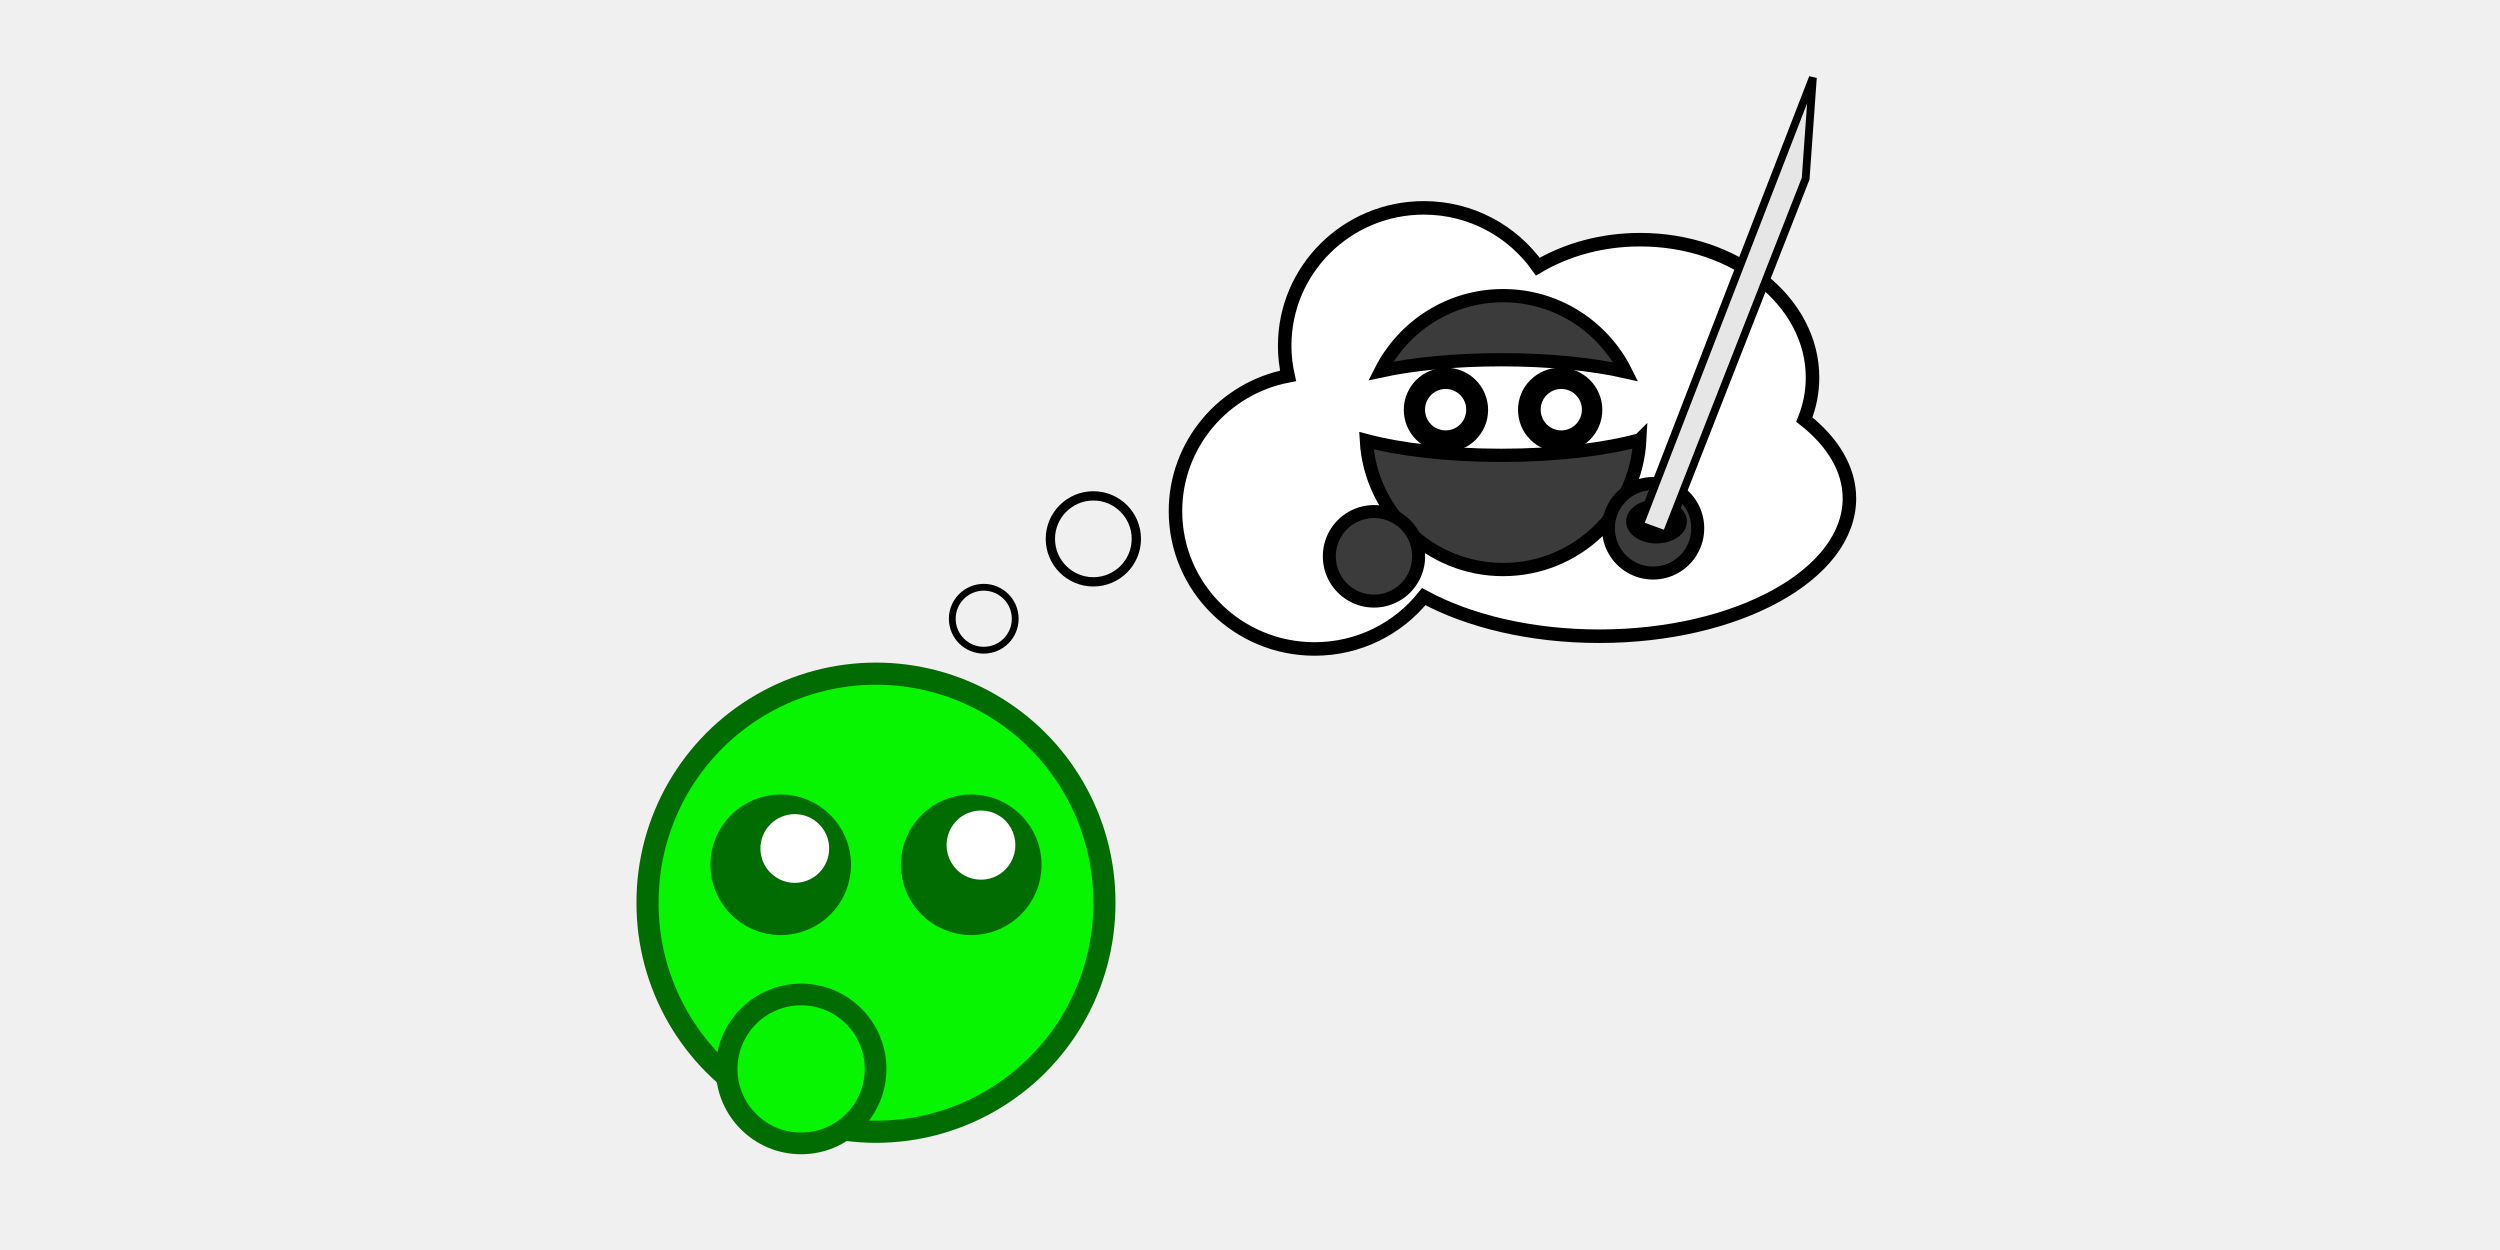
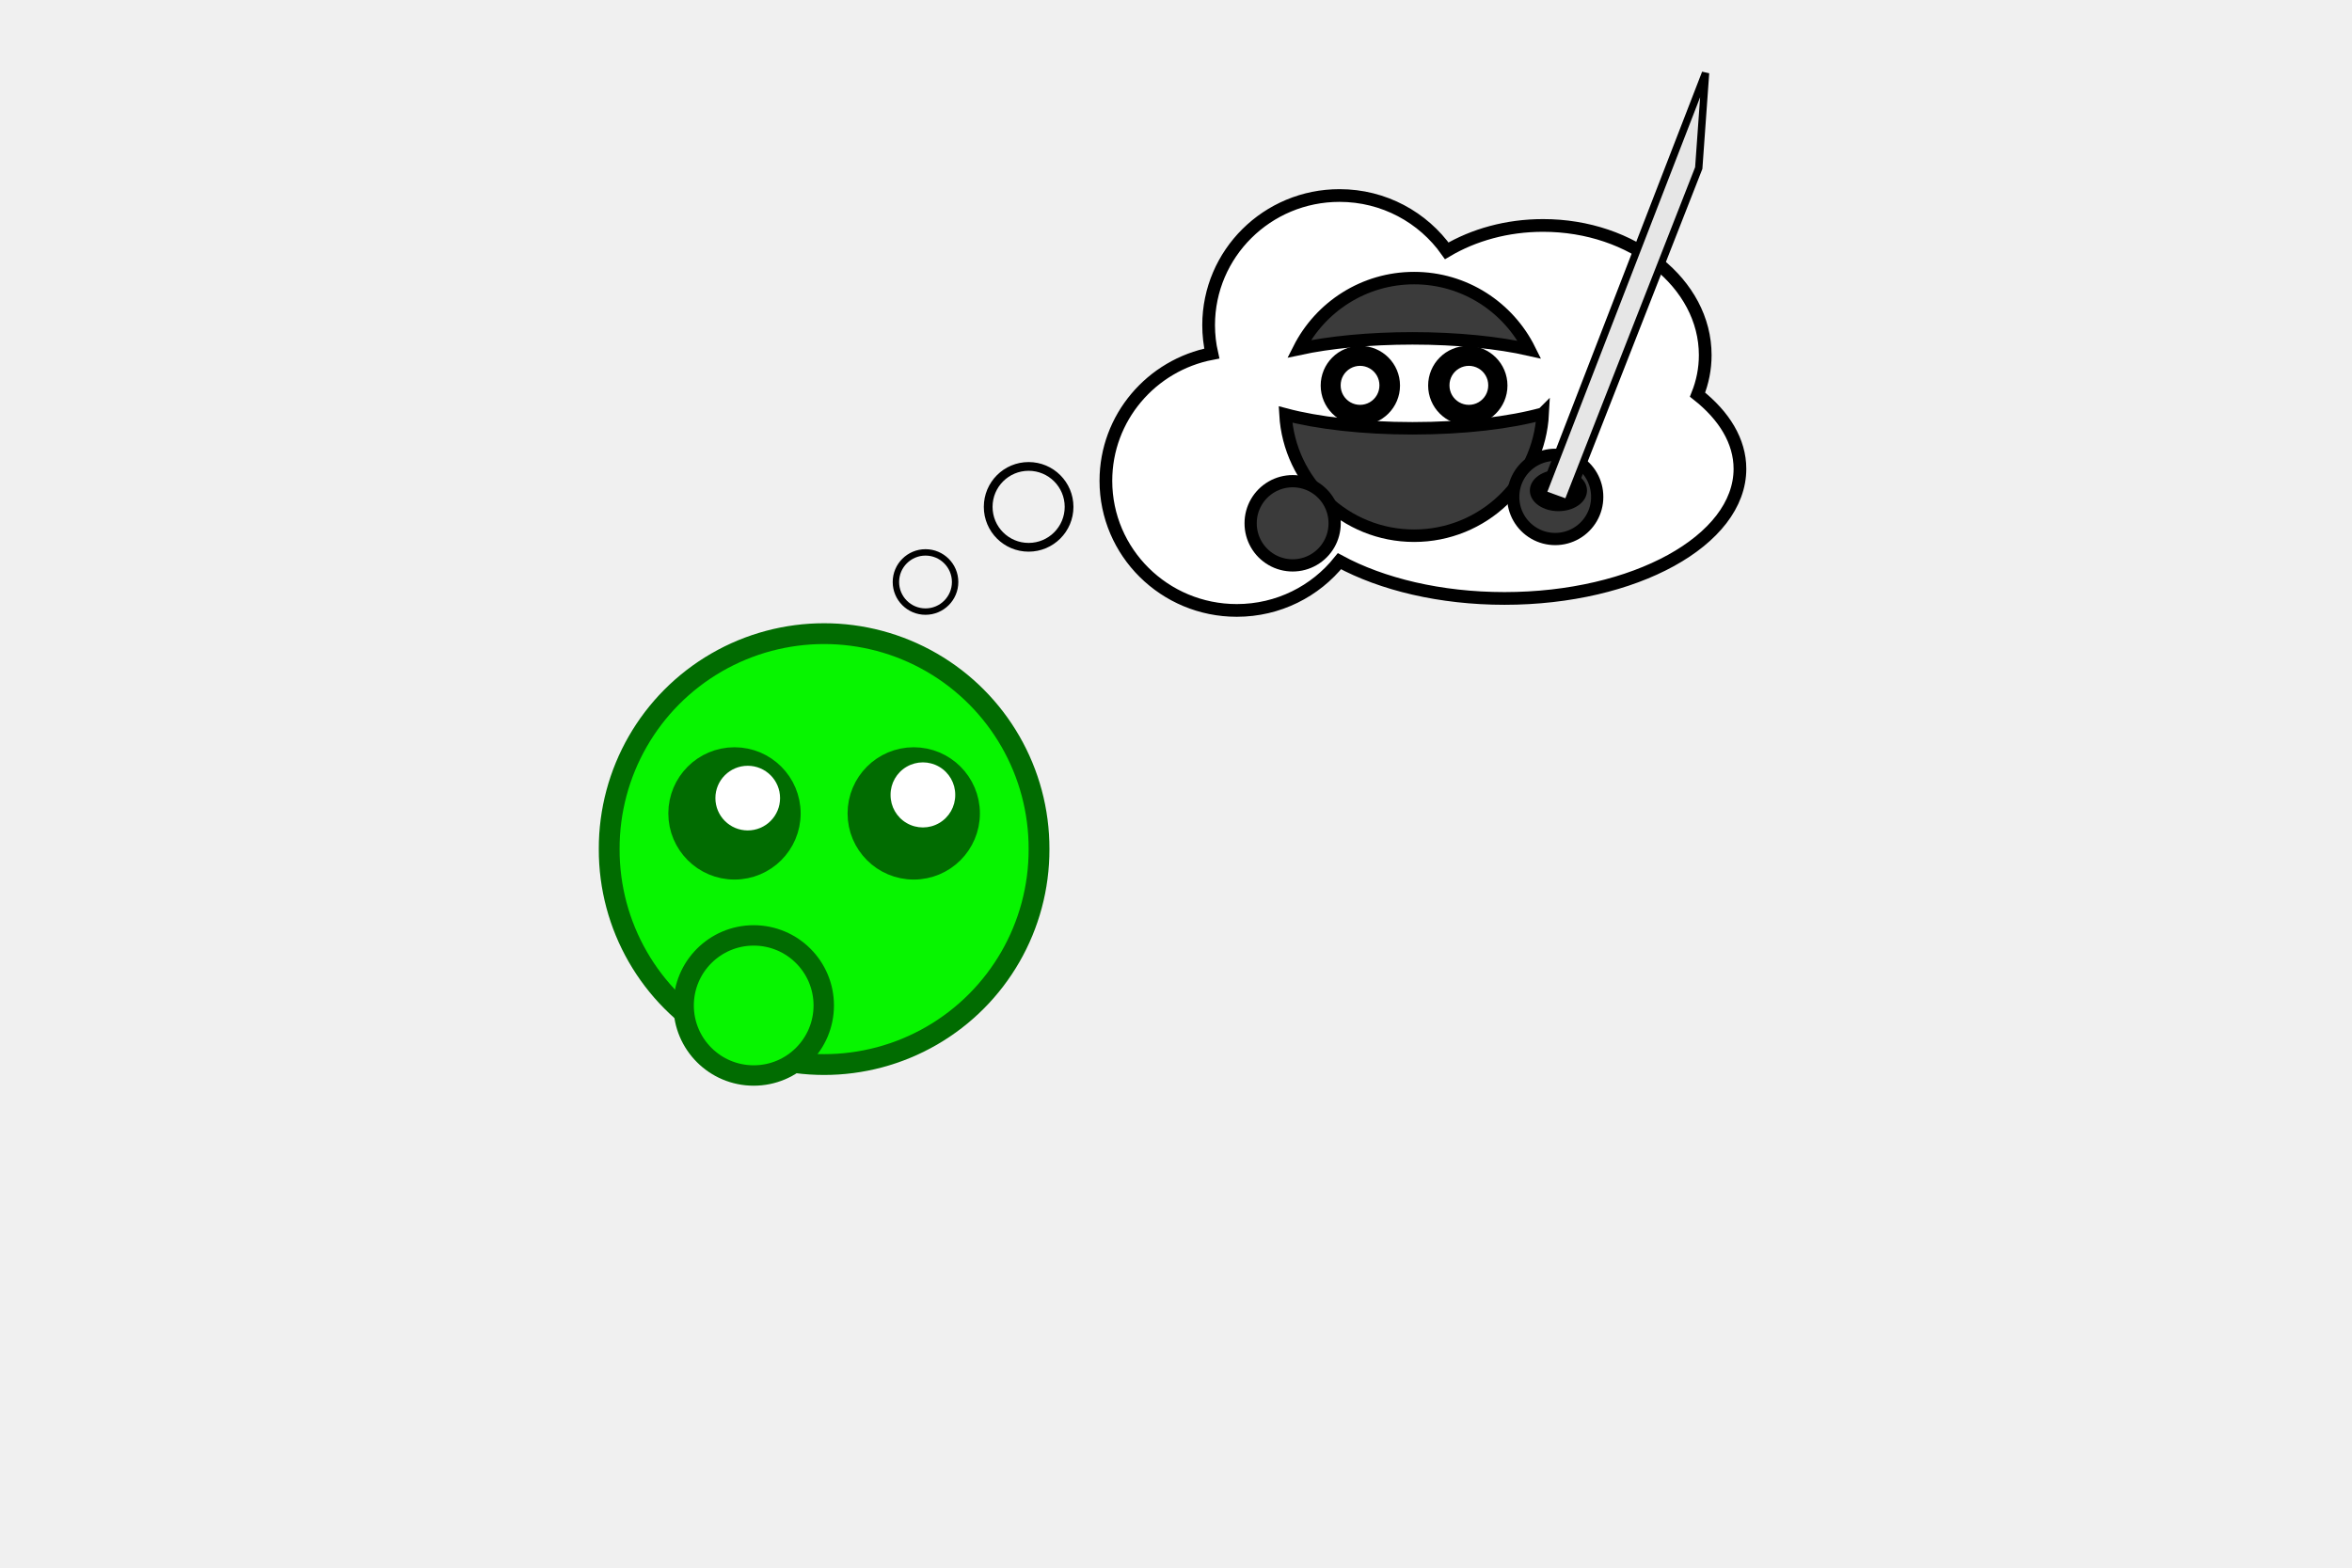
- <svg xmlns="http://www.w3.org/2000/svg" width="600" height="300" id="svg2" version="1.1">
+ <svg xmlns="http://www.w3.org/2000/svg" width="600" height="400" id="svg2" version="1.1">
  <defs id="defs4" />
  <g id="layer1" transform="translate(0,-752.3622)">
    <path style="fill:#07f500;fill-opacity:1;fill-rule:nonzero;stroke:#016c01;stroke-width:13;stroke-linecap:round;stroke-linejoin:miter;stroke-miterlimit:4;stroke-opacity:1;stroke-dasharray:none;stroke-dashoffset:0" id="path2985" d="m 531.429,343.791 a 134.286,134.286 0 1 1 -268.571,0 134.286,134.286 0 1 1 268.571,0 z" transform="matrix(0.4082743,0,0,0.4082743,48.09008,828.6512)" />
    <g id="g3813" transform="matrix(0.4082743,0,0,0.4082743,50.53972,828.6512)">
      <path transform="matrix(0.3259834,0,0,0.3259834,217.6809,329.4349)" style="fill:#07f500;fill-opacity:1;fill-rule:nonzero;stroke:#016c01;stroke-width:39.112;stroke-linecap:round;stroke-linejoin:miter;stroke-miterlimit:4;stroke-opacity:1;stroke-dasharray:none;stroke-dashoffset:0" id="path3789" d="m 531.429,343.791 c 0,74.164 -60.122,134.286 -134.286,134.286 -74.164,0 -134.286,-60.122 -134.286,-134.286 0,-74.164 60.122,-134.286 134.286,-134.286 74.164,0 134.286,60.122 134.286,134.286 z" />
    </g>
    <g id="g3839" transform="matrix(0.4082743,0,0,0.4082743,46.81401,828.6512)">
      <path transform="matrix(1.178731,0,0,1.178731,-83.44262,-70.27793)" d="m 391.429,332.362 c 0,15.78 -12.792,28.571 -28.571,28.571 -15.78,0 -28.571,-12.792 -28.571,-28.571 0,-15.78 12.792,-28.571 28.571,-28.571 15.78,0 28.571,12.792 28.571,28.571 z" id="path3763" style="fill:#016c01;fill-opacity:1;fill-rule:nonzero;stroke:#016c01;stroke-width:13;stroke-linecap:round;stroke-linejoin:miter;stroke-miterlimit:4;stroke-opacity:1;stroke-dasharray:none;stroke-dashoffset:0" />
      <path transform="matrix(0.8333333,0,0,-0.8333333,57.07362,586.1645)" d="m 378.807,329.093 c 0,13.389 -10.854,24.244 -24.244,24.244 -13.389,0 -24.244,-10.854 -24.244,-24.244 0,-13.389 10.854,-24.244 24.244,-24.244 13.389,0 24.244,10.854 24.244,24.244 z" id="path3819" style="fill:#ffffff;fill-opacity:1;fill-rule:nonzero;stroke:none" />
    </g>
    <path transform="matrix(-0.4812456,0,0,0.4812456,407.72,799.9585)" d="m 391.429,332.362 a 28.571,28.571 0 1 1 -57.143,0 28.571,28.571 0 1 1 57.143,0 z" id="path3847" style="fill:#016c01;fill-opacity:1;fill-rule:nonzero;stroke:#016c01;stroke-width:13;stroke-linecap:round;stroke-linejoin:miter;stroke-miterlimit:4;stroke-opacity:1;stroke-dasharray:none;stroke-dashoffset:0" />
    <path transform="matrix(-0.3402286,0,0,-0.3402286,356.0667,1067.151)" d="m 378.807,329.093 a 24.244,24.244 0 1 1 -48.487,0 24.244,24.244 0 1 1 48.487,0 z" id="path3849" style="fill:#ffffff;fill-opacity:1;fill-rule:nonzero;stroke:none" />
    <path style="fill:none;stroke:#000000;stroke-width:4;stroke-linecap:round;stroke-linejoin:miter;stroke-miterlimit:4;stroke-opacity:1;stroke-dasharray:none;stroke-dashoffset:0" id="path3973" d="m 294,236.862 a 18.5,18.5 0 1 1 -37,0 18.5,18.5 0 1 1 37,0 z" transform="matrix(0.4082743,0,0,0.4082743,123.6208,804.1548)" />
    <path transform="matrix(0.5576429,0,0,0.5576429,108.7744,749.6041)" d="m 294,236.862 a 18.5,18.5 0 1 1 -37,0 18.5,18.5 0 1 1 37,0 z" id="path3975" style="fill:none;stroke:#000000;stroke-width:4;stroke-linecap:round;stroke-linejoin:miter;stroke-miterlimit:4;stroke-opacity:1;stroke-dasharray:none;stroke-dashoffset:0" />
    <g id="g3996" transform="matrix(0.7709746,0,0,0.7636097,-44.53916,706.7656)">
      <path style="fill:#ffffff;fill-opacity:1;stroke:#000000;stroke-width:6;stroke-linecap:round;stroke-linejoin:miter;stroke-miterlimit:4;stroke-opacity:1;stroke-dasharray:none;stroke-dashoffset:0" d="m 542.906,40.969 c -34.11,0 -61.75,27.404 -61.75,61.188 0,4.601 0.528,9.064 1.5,13.375 -28.47,5.451 -49.969,30.272 -49.969,60.062 0,33.784 27.64,61.156 61.75,61.156 19.635,0 37.125,-9.072 48.438,-23.219 20.045,10.856 47.541,17.562 77.875,17.562 61.341,0 111.062,-27.372 111.062,-61.156 0,-13.019 -7.412,-25.082 -20,-35 2.354,-5.882 3.625,-12.15 3.625,-18.656 0,-33.784 -34.247,-61.188 -76.5,-61.188 -17.016,0 -32.731,4.457 -45.438,11.969 C 582.33,51.287 563.837,40.969 542.906,40.969 z" transform="matrix(0.7013656,0,0,0.7081301,120.2177,96.02969)" id="path3977" />
    </g>
    <path style="fill:#000000;fill-opacity:0.769;fill-rule:nonzero;stroke:#000000;stroke-width:3.182;stroke-linecap:round;stroke-linejoin:miter;stroke-miterlimit:4;stroke-opacity:1;stroke-dasharray:none;stroke-dashoffset:0" d="m 360.741,823.32 c -12.823,0 -23.935,7.353 -29.352,18.064 7.809,-1.678 17.896,-2.687 28.946,-2.687 11.475,0 21.918,1.095 29.842,2.89 -5.378,-10.821 -16.532,-18.267 -29.436,-18.267 z m 32.816,34.59 c -8.204,2.296 -20.034,3.734 -33.221,3.734 -12.773,0 -24.245,-1.361 -32.41,-3.532 0.998,17.254 15.312,30.94 32.816,30.94 17.573,0 31.919,-13.793 32.816,-31.143 z" id="path4004" />
    <path d="m 531.429,343.791 a 134.286,134.286 0 1 1 -268.571,0 134.286,134.286 0 1 1 268.571,0 z" id="path4008" style="fill:#3b3b3b;fill-opacity:1;fill-rule:nonzero;stroke:#000000;stroke-width:39.112;stroke-linecap:round;stroke-linejoin:miter;stroke-miterlimit:4;stroke-opacity:1;stroke-dasharray:none;stroke-dashoffset:0" transform="matrix(0.07978435,0,0,0.07978435,298.0705,858.4517)" />
    <path transform="matrix(0.07978435,0,0,0.07978435,365.0526,851.7219)" style="fill:#3b3b3b;fill-opacity:1;fill-rule:nonzero;stroke:#000000;stroke-width:39.112;stroke-linecap:round;stroke-linejoin:miter;stroke-miterlimit:4;stroke-opacity:1;stroke-dasharray:none;stroke-dashoffset:0" id="path4010" d="m 531.429,343.791 a 134.286,134.286 0 1 1 -268.571,0 134.286,134.286 0 1 1 268.571,0 z" />
    <path style="fill:#000000;fill-opacity:1;fill-rule:nonzero;stroke:#000000;stroke-width:13;stroke-linecap:round;stroke-linejoin:miter;stroke-miterlimit:4;stroke-opacity:1;stroke-dasharray:none;stroke-dashoffset:0" id="path4018" d="m 391.429,332.362 a 28.571,28.571 0 1 1 -57.143,0 28.571,28.571 0 1 1 57.143,0 z" transform="matrix(0.2884941,0,0,0.2884941,242.3457,754.8482)" />
    <path style="fill:#ffffff;fill-opacity:1;fill-rule:nonzero;stroke:none" id="path4020" d="m 378.807,329.093 a 24.244,24.244 0 1 1 -48.487,0 24.244,24.244 0 1 1 48.487,0 z" transform="matrix(0.2039581,0,0,-0.2039581,274.634,917.8064)" />
    <path transform="matrix(-0.2884941,0,0,0.2884941,479.1219,754.8482)" d="m 391.429,332.362 a 28.571,28.571 0 1 1 -57.143,0 28.571,28.571 0 1 1 57.143,0 z" id="path4028" style="fill:#000000;fill-opacity:1;fill-rule:nonzero;stroke:#000000;stroke-width:13;stroke-linecap:round;stroke-linejoin:miter;stroke-miterlimit:4;stroke-opacity:1;stroke-dasharray:none;stroke-dashoffset:0" />
    <path transform="matrix(-0.2039581,0,0,-0.2039581,447.0248,917.8064)" d="m 378.807,329.093 a 24.244,24.244 0 1 1 -48.487,0 24.244,24.244 0 1 1 48.487,0 z" id="path4030" style="fill:#ffffff;fill-opacity:1;fill-rule:nonzero;stroke:none" />
    <path style="fill:#000000;fill-opacity:1;fill-rule:nonzero;stroke:#000000;stroke-width:4.6;stroke-linecap:round;stroke-linejoin:miter;stroke-miterlimit:4;stroke-opacity:1;stroke-dasharray:none;stroke-dashoffset:0" id="path3797" d="m 627.911,-10.419 a 15.556,10.607 0 1 1 -31.113,0 15.556,10.607 0 1 1 31.113,0 z" transform="matrix(0.4082743,0,0,0.4082743,147.5498,881.7688)" />
    <path id="path3799" d="m 393.517,878.381 6.351,2.31 33.488,-85.453 1.732,-24.25 z" style="fill:#e6e6e6;stroke:#000000;stroke-width:1.878;stroke-linecap:butt;stroke-linejoin:miter;stroke-miterlimit:4;stroke-opacity:1;stroke-dasharray:none" />
  </g>
</svg>
